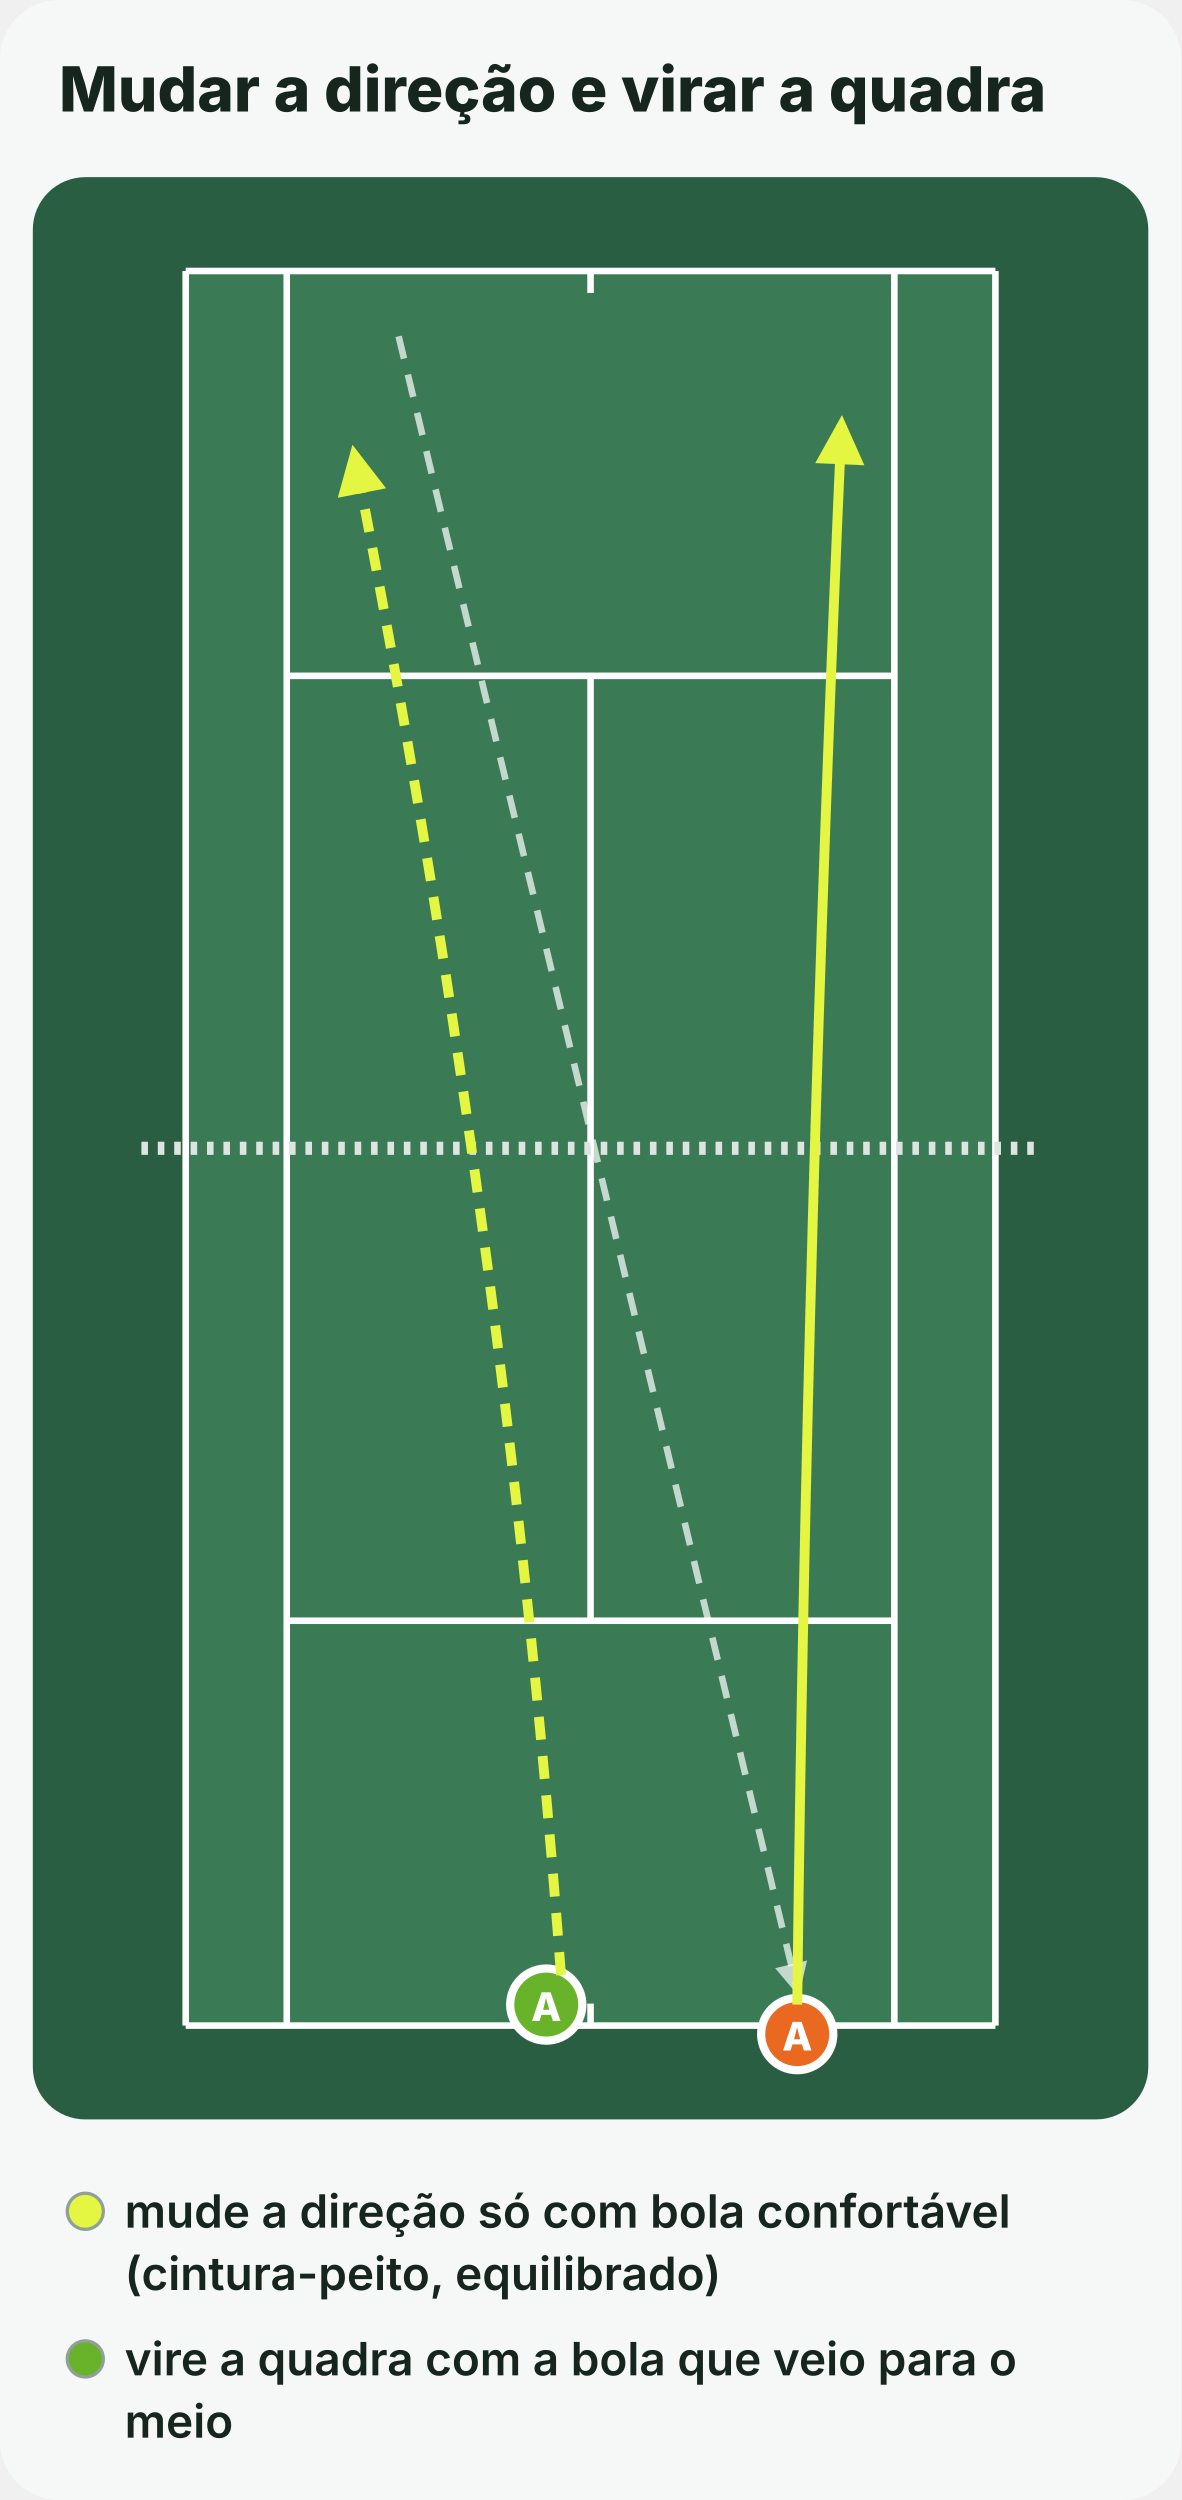
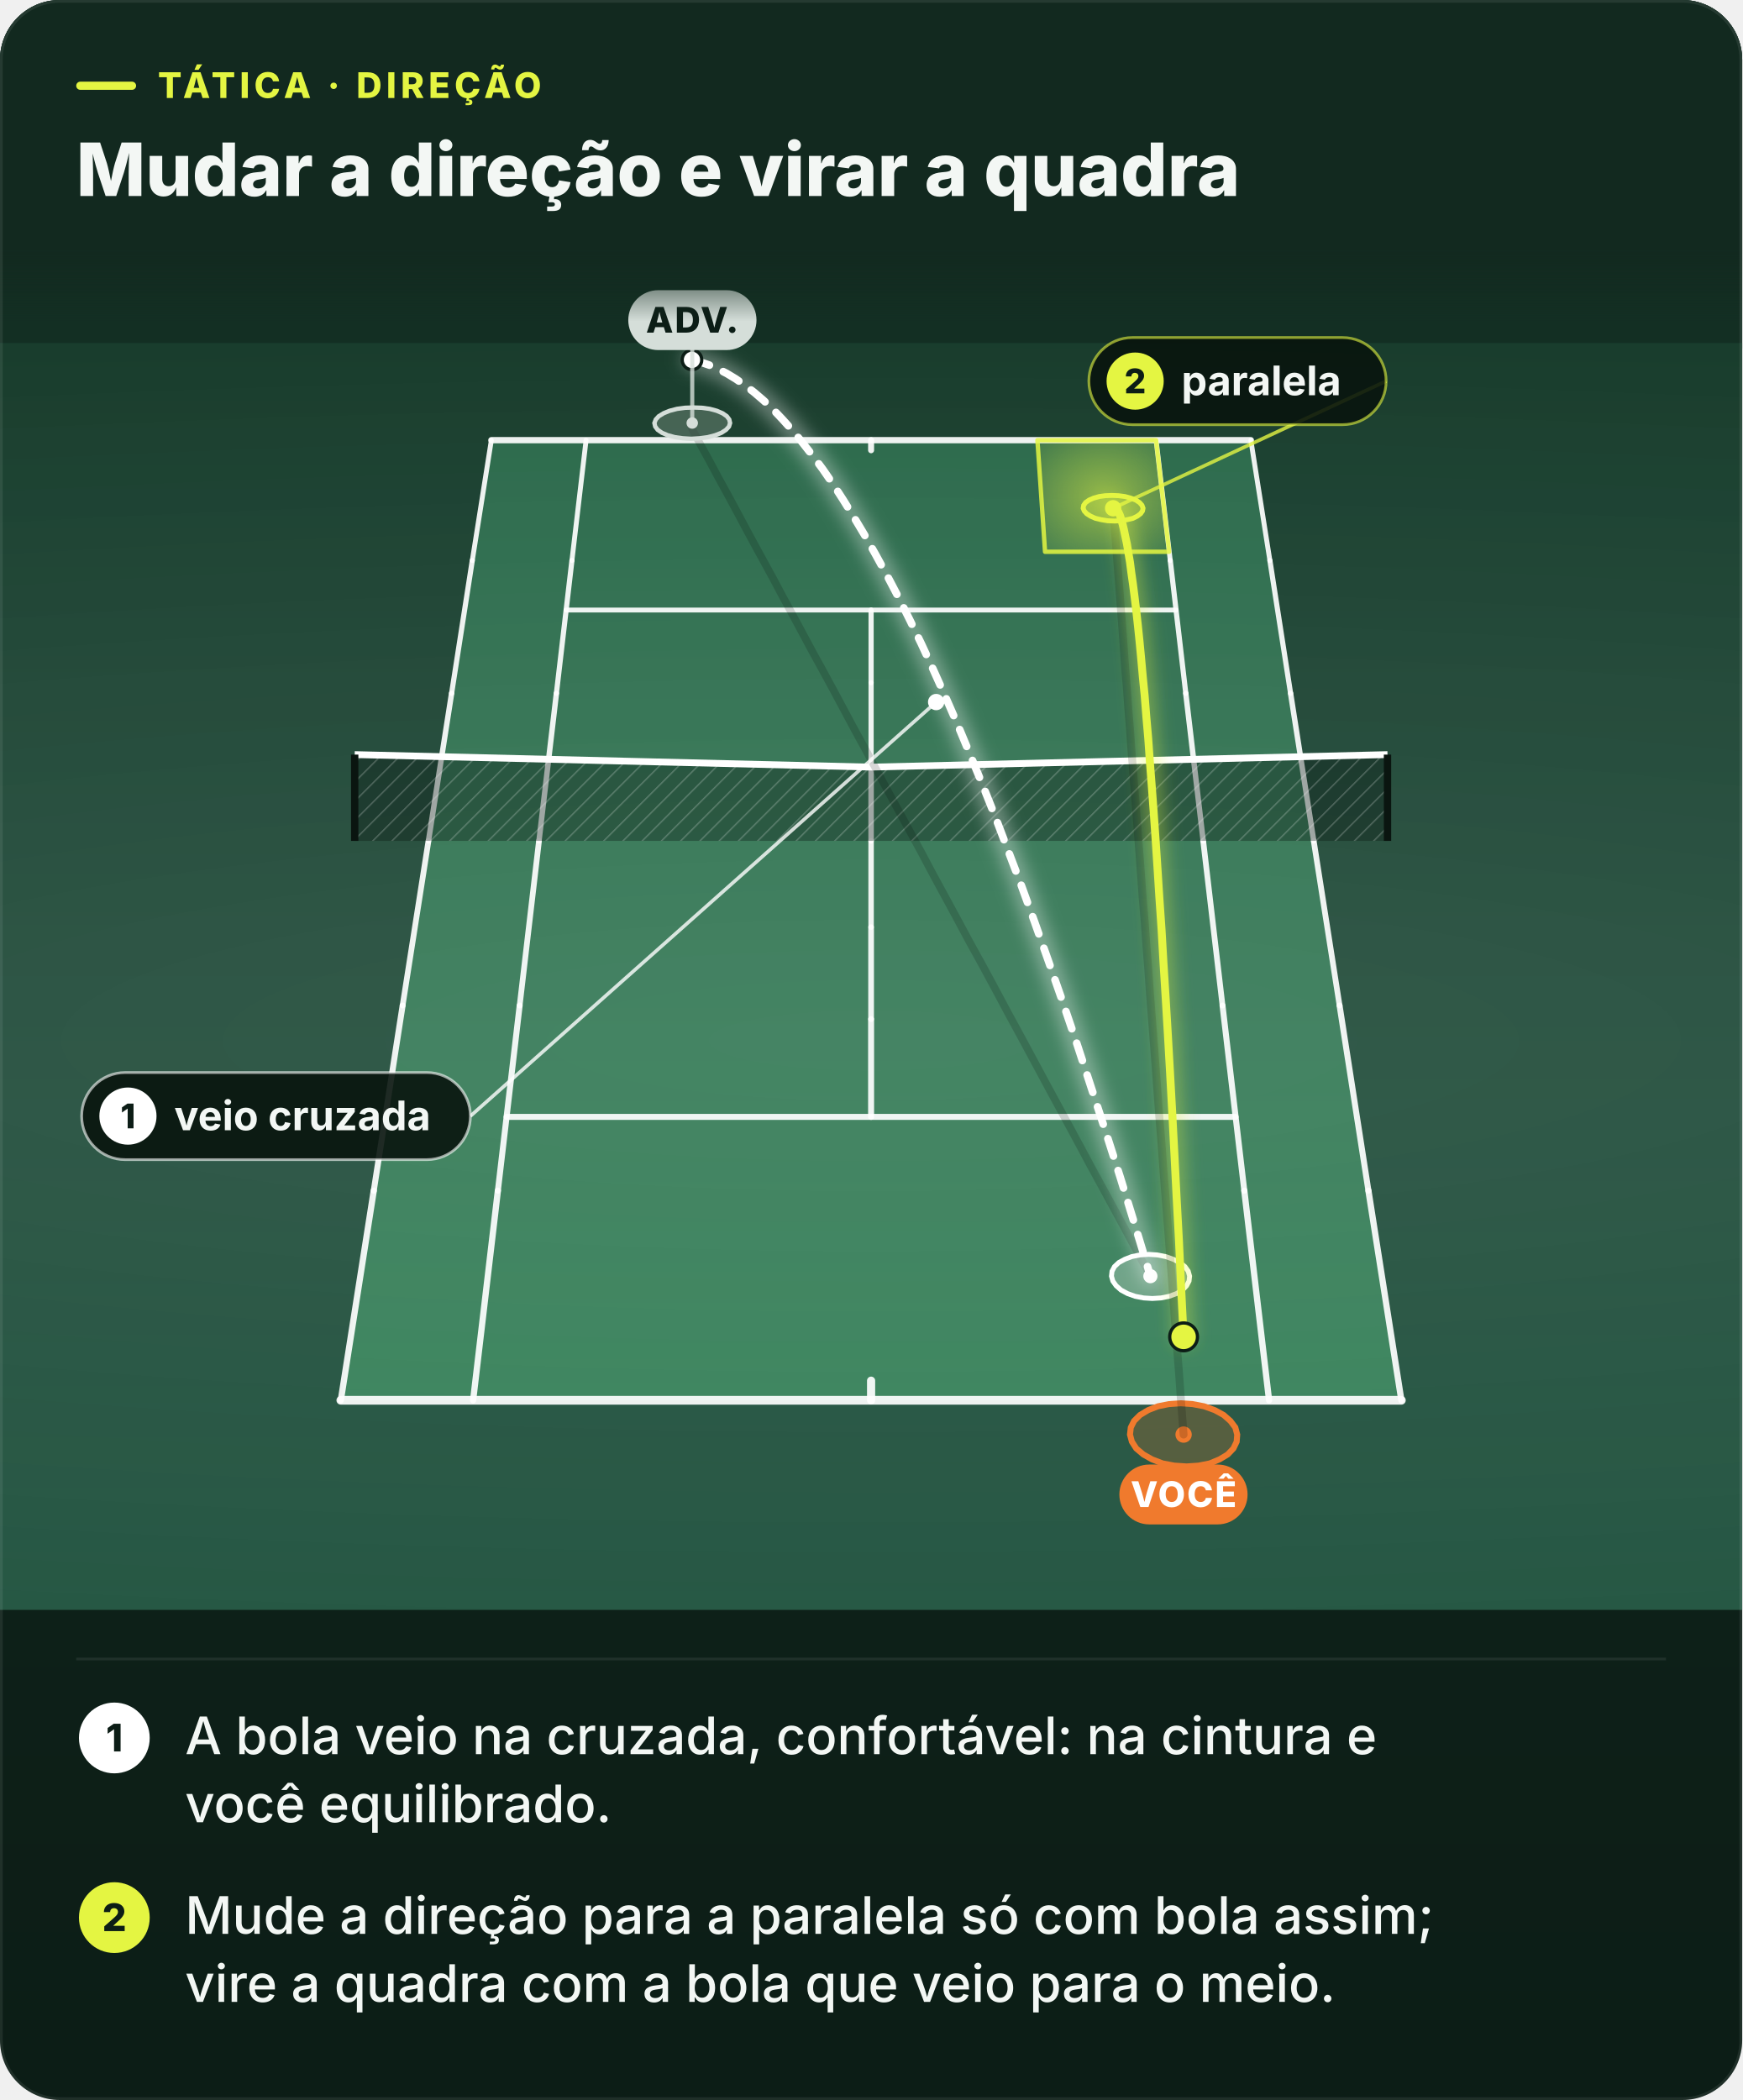
- <svg xmlns="http://www.w3.org/2000/svg" viewBox="0 0 360 762" width="360" height="762" role="img" aria-label="Mudar a direção e virar a quadra" font-family="Inter, system-ui, -apple-system, Segoe UI, sans-serif">
+ <svg xmlns="http://www.w3.org/2000/svg" viewBox="0 0 640 771.442" width="640" height="771.442" role="img" aria-label="Mudar a direção e virar a quadra" font-family="Inter, -apple-system, BlinkMacSystemFont, Segoe UI, Roboto, system-ui, sans-serif">
  <defs>
-     <marker id="seta" viewBox="0 0 10 10" refX="8" refY="5" markerWidth="5" markerHeight="5" orient="auto-start-reverse">
-       <path d="M0 0L10 5L0 10z" fill="context-stroke" />
-     </marker>
+     <linearGradient id="gFundo" x1="0" y1="0" x2="0" y2="1">
+       <stop offset="0" stop-color="#12291F" />
+       <stop offset="1" stop-color="#0C1D16" />
+     </linearGradient>
+     <clipPath id="cCartao">
+       <rect width="640" height="771.442" rx="22" />
+     </clipPath>
+     <filter id="fBrilho" x="-50%" y="-50%" width="200%" height="200%">
+       <feGaussianBlur stdDeviation="3" />
+     </filter>
+     <linearGradient id="gSombraTopo" x1="0" y1="0" x2="0" y2="1">
+       <stop offset="0" stop-color="#12291F" />
+       <stop offset="1" stop-color="#12291F" stop-opacity="0" />
+     </linearGradient>
  </defs>
-   <rect width="360" height="762" rx="18" fill="#F6F8F7" />
-   <text x="18" y="34" font-size="19" font-weight="800" fill="#17251F">Mudar a direção e virar a quadra</text>
-   <rect x="10" y="54" width="340" height="592" rx="16" fill="#2A5E43" />
-   <rect x="56.6" y="82.6" width="246.8" height="534.8" fill="#3A7B56" />
-   <line x1="56.6" y1="617.4" x2="303.4" y2="617.4" stroke="#fff" stroke-width="2" />
-   <line x1="56.6" y1="82.6" x2="303.4" y2="82.6" stroke="#fff" stroke-width="2" />
-   <line x1="56.6" y1="617.4" x2="56.6" y2="82.6" stroke="#fff" stroke-width="2" />
-   <line x1="303.4" y1="617.4" x2="303.4" y2="82.6" stroke="#fff" stroke-width="2" />
-   <line x1="87.4" y1="617.4" x2="87.4" y2="82.6" stroke="#fff" stroke-width="2" />
-   <line x1="272.6" y1="617.4" x2="272.6" y2="82.6" stroke="#fff" stroke-width="2" />
-   <line x1="87.4" y1="494" x2="272.6" y2="494" stroke="#fff" stroke-width="2" />
-   <line x1="87.4" y1="206" x2="272.6" y2="206" stroke="#fff" stroke-width="2" />
-   <line x1="180" y1="494" x2="180" y2="206" stroke="#fff" stroke-width="2" />
-   <line x1="180" y1="617.4" x2="180" y2="610.7" stroke="#fff" stroke-width="2" />
-   <line x1="180" y1="82.6" x2="180" y2="89.3" stroke="#fff" stroke-width="2" />
-   <line x1="43.1" y1="350" x2="316.9" y2="350" stroke="#DDE5E0" stroke-width="4" stroke-dasharray="2 3" />
-   <circle cx="243" cy="620" r="11" fill="#E8691F" stroke="#fff" stroke-width="2.5" />
-   <text x="243" y="625" font-size="12" font-weight="800" fill="#fff" text-anchor="middle">A</text>
-   <path d="M121.5 102.5 Q182.3 354.5 243 606.5" fill="none" stroke="rgba(255,255,255,.7)" stroke-width="2" stroke-dasharray="7 5" marker-end="url(#seta)" />
-   <path d="M243 611 Q245.8 370.3 256.5 129.5" fill="none" stroke="#E4F542" stroke-width="3" marker-end="url(#seta)" />
-   <circle cx="166.5" cy="611" r="11" fill="#69B32A" stroke="#fff" stroke-width="2.5" />
-   <text x="166.5" y="616" font-size="12" font-weight="800" fill="#fff" text-anchor="middle">A</text>
-   <path d="M171 602 Q153.5 370.3 108 138.5" fill="none" stroke="#E4F542" stroke-width="3" stroke-dasharray="7 5" marker-end="url(#seta)" />
-   <circle cx="26" cy="674" r="5.5" fill="#E4F542" stroke="#8FA097" stroke-width="1" />
-   <text x="38" y="679" font-size="14" font-weight="600" fill="#17251F">mude a direção só com bola confortável</text>
-   <text x="38" y="698" font-size="14" font-weight="600" fill="#17251F">(cintura-peito, equilibrado)</text>
-   <circle cx="26" cy="719" r="5.5" fill="#69B32A" stroke="#8FA097" stroke-width="1" />
-   <text x="38" y="724" font-size="14" font-weight="600" fill="#17251F">vire a quadra com a bola que veio para o</text>
-   <text x="38" y="743" font-size="14" font-weight="600" fill="#17251F">meio</text>
+   <g clip-path="url(#cCartao)">
+     <rect width="640" height="771.442" fill="url(#gFundo)" />
+     <defs>
+       <linearGradient id="gFora" x1="0" y1="0" x2="0" y2="1">
+         <stop offset="0" stop-color="#173B2B" />
+         <stop offset="1" stop-color="#215440" />
+       </linearGradient>
+       <linearGradient id="gQuadra" x1="0" y1="0" x2="0" y2="1">
+         <stop offset="0" stop-color="#2A684A" />
+         <stop offset="1" stop-color="#358058" />
+       </linearGradient>
+       <radialGradient id="gLuz" cx=".5" cy=".55" r=".6">
+         <stop offset="0" stop-color="#fff" stop-opacity=".10" />
+         <stop offset="1" stop-color="#fff" stop-opacity="0" />
+       </radialGradient>
+       <pattern id="pRede" width="5" height="5" patternUnits="userSpaceOnUse" patternTransform="rotate(45)">
+         <line x1="0" y1="0" x2="0" y2="5" stroke="#fff" stroke-opacity=".22" stroke-width="1" />
+       </pattern>
+     </defs>
+     <rect width="640" height="128" fill="#132F23" />
+     <polygon points="-1018.4,591.4 1658.4,591.4 1186.5,126 -546.5,126" fill="url(#gFora)" />
+     <polygon points="125.2,514.4 514.8,514.4 459.5,161.7 180.5,161.7" fill="url(#gQuadra)" />
+     <polygon points="-1018.4,591.4 1658.4,591.4 1186.5,126 -546.5,126" fill="url(#gLuz)" />
+     <line x1="125.2" y1="514.4" x2="514.8" y2="514.4" stroke="rgba(255,255,255,.92)" stroke-width="3.2" stroke-linecap="round" />
+     <line x1="180.5" y1="161.7" x2="459.5" y2="161.7" stroke="rgba(255,255,255,.92)" stroke-width="2.3" stroke-linecap="round" />
+     <line x1="125.2" y1="514.4" x2="137.3" y2="437.4" stroke="rgba(255,255,255,.92)" stroke-width="2.3" stroke-linecap="round" />
+     <line x1="137.3" y1="437.4" x2="147.9" y2="369.4" stroke="rgba(255,255,255,.92)" stroke-width="2.2" stroke-linecap="round" />
+     <line x1="147.9" y1="369.4" x2="157.4" y2="308.9" stroke="rgba(255,255,255,.92)" stroke-width="2.1" stroke-linecap="round" />
+     <line x1="157.4" y1="308.9" x2="165.9" y2="254.7" stroke="rgba(255,255,255,.92)" stroke-width="2" stroke-linecap="round" />
+     <line x1="165.9" y1="254.7" x2="173.5" y2="205.9" stroke="rgba(255,255,255,.92)" stroke-width="1.9" stroke-linecap="round" />
+     <line x1="173.5" y1="205.9" x2="180.5" y2="161.7" stroke="rgba(255,255,255,.92)" stroke-width="1.8" stroke-linecap="round" />
+     <line x1="514.8" y1="514.4" x2="502.7" y2="437.4" stroke="rgba(255,255,255,.92)" stroke-width="2.3" stroke-linecap="round" />
+     <line x1="502.7" y1="437.4" x2="492.1" y2="369.4" stroke="rgba(255,255,255,.92)" stroke-width="2.2" stroke-linecap="round" />
+     <line x1="492.1" y1="369.4" x2="482.6" y2="308.9" stroke="rgba(255,255,255,.92)" stroke-width="2.1" stroke-linecap="round" />
+     <line x1="482.6" y1="308.9" x2="474.1" y2="254.7" stroke="rgba(255,255,255,.92)" stroke-width="2" stroke-linecap="round" />
+     <line x1="474.1" y1="254.7" x2="466.5" y2="205.9" stroke="rgba(255,255,255,.92)" stroke-width="1.9" stroke-linecap="round" />
+     <line x1="466.5" y1="205.9" x2="459.5" y2="161.7" stroke="rgba(255,255,255,.92)" stroke-width="1.8" stroke-linecap="round" />
+     <line x1="173.8" y1="514.4" x2="182.9" y2="437.4" stroke="rgba(255,255,255,.92)" stroke-width="2.3" stroke-linecap="round" />
+     <line x1="182.9" y1="437.4" x2="190.9" y2="369.4" stroke="rgba(255,255,255,.92)" stroke-width="2.2" stroke-linecap="round" />
+     <line x1="190.9" y1="369.4" x2="198" y2="308.9" stroke="rgba(255,255,255,.92)" stroke-width="2.1" stroke-linecap="round" />
+     <line x1="198" y1="308.9" x2="204.4" y2="254.7" stroke="rgba(255,255,255,.92)" stroke-width="2" stroke-linecap="round" />
+     <line x1="204.4" y1="254.7" x2="210.1" y2="205.9" stroke="rgba(255,255,255,.92)" stroke-width="1.9" stroke-linecap="round" />
+     <line x1="210.1" y1="205.9" x2="215.3" y2="161.7" stroke="rgba(255,255,255,.92)" stroke-width="1.8" stroke-linecap="round" />
+     <line x1="466.2" y1="514.4" x2="457.1" y2="437.4" stroke="rgba(255,255,255,.92)" stroke-width="2.3" stroke-linecap="round" />
+     <line x1="457.1" y1="437.4" x2="449.1" y2="369.4" stroke="rgba(255,255,255,.92)" stroke-width="2.2" stroke-linecap="round" />
+     <line x1="449.1" y1="369.4" x2="442" y2="308.9" stroke="rgba(255,255,255,.92)" stroke-width="2.1" stroke-linecap="round" />
+     <line x1="442" y1="308.9" x2="435.6" y2="254.7" stroke="rgba(255,255,255,.92)" stroke-width="2" stroke-linecap="round" />
+     <line x1="435.6" y1="254.7" x2="429.9" y2="205.9" stroke="rgba(255,255,255,.92)" stroke-width="1.9" stroke-linecap="round" />
+     <line x1="429.9" y1="205.9" x2="424.7" y2="161.7" stroke="rgba(255,255,255,.92)" stroke-width="1.8" stroke-linecap="round" />
+     <line x1="186.1" y1="410.3" x2="453.9" y2="410.3" stroke="rgba(255,255,255,.92)" stroke-width="2.2" stroke-linecap="round" />
+     <line x1="208" y1="224.1" x2="432" y2="224.1" stroke="rgba(255,255,255,.92)" stroke-width="1.8" stroke-linecap="round" />
+     <line x1="320" y1="410.3" x2="320" y2="374.4" stroke="rgba(255,255,255,.92)" stroke-width="2.2" stroke-linecap="round" />
+     <line x1="320" y1="374.4" x2="320" y2="340.6" stroke="rgba(255,255,255,.92)" stroke-width="2.1" stroke-linecap="round" />
+     <line x1="320" y1="340.6" x2="320" y2="308.9" stroke="rgba(255,255,255,.92)" stroke-width="2" stroke-linecap="round" />
+     <line x1="320" y1="308.9" x2="320" y2="279" stroke="rgba(255,255,255,.92)" stroke-width="2" stroke-linecap="round" />
+     <line x1="320" y1="279" x2="320" y2="250.8" stroke="rgba(255,255,255,.92)" stroke-width="1.9" stroke-linecap="round" />
+     <line x1="320" y1="250.8" x2="320" y2="224.1" stroke="rgba(255,255,255,.92)" stroke-width="1.9" stroke-linecap="round" />
+     <line x1="320" y1="514.4" x2="320" y2="507.2" stroke="rgba(255,255,255,.92)" stroke-width="3" stroke-linecap="round" />
+     <line x1="320" y1="161.7" x2="320" y2="165.4" stroke="rgba(255,255,255,.92)" stroke-width="2.2" stroke-linecap="round" />
+     <polygon points="130.3,308.9 509.7,308.9 509.7,277.2 320,281.8 130.3,277.2" fill="rgba(10,25,18,.35)" />
+     <polygon points="130.3,308.9 509.7,308.9 509.7,277.2 320,281.8 130.3,277.2" fill="url(#pRede)" />
+     <polyline points="130.3,277.2 320,281.8 509.7,277.2" fill="none" stroke="#fff" stroke-width="2.5" stroke-linejoin="round" />
+     <line x1="130.3" y1="308.9" x2="130.3" y2="277.2" stroke="#0A1510" stroke-width="2.7" />
+     <line x1="509.7" y1="308.9" x2="509.7" y2="277.2" stroke="#0A1510" stroke-width="2.7" />
+     <path d="M254.2 157.5 L257.3 163.3 L260.5 169.1 L263.7 175.1 L267 181.1 L270.3 187.2 L273.6 193.4 L277 199.7 L280.5 206.1 L284 212.5 L287.5 219.1 L291.1 225.7 L294.7 232.4 L298.4 239.3 L302.2 246.2 L306 253.2 L309.8 260.3 L313.7 267.6 L317.7 274.9 L321.7 282.3 L325.8 289.9 L330 297.6 L334.2 305.3 L338.5 313.2 L342.8 321.3 L347.2 329.4 L351.7 337.7 L356.2 346.1 L360.9 354.6 L365.6 363.3 L370.3 372.1 L375.2 381.1 L380.1 390.2 L385.1 399.5 L390.2 408.9 L395.4 418.5 L400.6 428.2 L406 438.1 L411.5 448.2 L417 458.4 L422.6 468.8" fill="none" stroke="#000" stroke-opacity=".16" stroke-width="2.8" stroke-linecap="round" />
+     <path d="M254.2 132.2 L257.3 133 L260.5 134.1 L263.7 135.5 L267 137.2 L270.3 139.2 L273.6 141.5 L277 144.1 L280.5 147.1 L284 150.4 L287.5 154.1 L291.1 158.1 L294.7 162.5 L298.4 167.2 L302.2 172.3 L306 177.8 L309.8 183.7 L313.7 190 L317.7 196.7 L321.7 203.8 L325.8 211.3 L330 219.3 L334.2 227.7 L338.5 236.6 L342.8 245.9 L347.2 255.7 L351.7 266 L356.2 276.8 L360.9 288.2 L365.6 300 L370.3 312.4 L375.2 325.3 L380.1 338.8 L385.1 352.9 L390.2 367.5 L395.4 382.8 L400.6 398.7 L406 415.2 L411.5 432.4 L417 450.3 L422.6 468.8" fill="none" stroke="#fff" stroke-opacity=".35" stroke-width="7.2" stroke-linecap="round" filter="url(#fBrilho)" />
+     <path d="M254.2 132.2 L257.3 133 L260.5 134.1 L263.7 135.5 L267 137.2 L270.3 139.2 L273.6 141.5 L277 144.1 L280.5 147.1 L284 150.4 L287.5 154.1 L291.1 158.1 L294.7 162.5 L298.4 167.2 L302.2 172.3 L306 177.8 L309.8 183.7 L313.7 190 L317.7 196.7 L321.7 203.8 L325.8 211.3 L330 219.3 L334.2 227.7 L338.5 236.6 L342.8 245.9 L347.2 255.7 L351.7 266 L356.2 276.8 L360.9 288.2 L365.6 300 L370.3 312.4 L375.2 325.3 L380.1 338.8 L385.1 352.9 L390.2 367.5 L395.4 382.8 L400.6 398.7 L406 415.2 L411.5 432.4 L417 450.3 L422.6 468.8" fill="none" stroke="#fff" stroke-width="2.8" stroke-linecap="round" stroke-dasharray="6.7 5.6" />
+     <circle cx="254.2" cy="132.2" r="3.6" fill="#fff" stroke="#0C1D16" stroke-width="1.2" />
+     <polygon points="437,468.8 436.5,467 435.3,465.3 433.4,463.8 431,462.6 428.2,461.6 425.1,461 422,460.8 418.8,461 415.8,461.6 413.2,462.6 411,463.8 409.4,465.3 408.5,467 408.3,468.8 408.8,470.6 410,472.3 411.8,473.9 414.2,475.2 417,476.2 420.1,476.8 423.3,477 426.5,476.8 429.5,476.2 432.2,475.2 434.4,473.9 435.9,472.3 436.8,470.6" fill="#fff" fill-opacity=".25" stroke="#fff" stroke-width="1.8" />
+     <circle cx="422.6" cy="468.8" r="2.6" fill="#fff" />
+     <polygon points="454.5,527 453.8,524.4 452,522 449.5,519.8 446.2,518 442.3,516.6 438.1,515.8 433.7,515.5 429.4,515.8 425.4,516.6 421.8,518 418.8,519.8 416.6,522 415.4,524.4 415.1,527 415.8,529.6 417.4,532.1 420,534.3 423.2,536.1 427.1,537.6 431.4,538.4 435.9,538.7 440.3,538.4 444.4,537.6 448,536.1 451,534.3 453.1,532.1 454.3,529.6" fill="#F07A2D" fill-opacity=".22" stroke="#F07A2D" stroke-width="2.2" />
+     <circle cx="434.8" cy="527" r="3" fill="#F07A2D" />
+     <rect x="411.2" y="538" width="47.1" height="22" rx="11" fill="#F07A2D" />
+     <text x="434.8" y="553.6" font-size="13" font-weight="800" fill="#fff" letter-spacing="0.6" text-anchor="middle">VOCÊ</text>
+     <path d="M434.8 527 L433.9 515.4 L433.1 504.1 L432.2 492.9 L431.4 482 L430.6 471.2 L429.8 460.7 L429 450.3 L428.2 440.1 L427.4 430.1 L426.7 420.2 L425.9 410.5 L425.2 401 L424.5 391.6 L423.8 382.4 L423.1 373.3 L422.4 364.4 L421.8 355.7 L421.1 347 L420.5 338.5 L419.8 330.2 L419.2 321.9 L418.6 313.8 L418 305.8 L417.4 298 L416.8 290.2 L416.2 282.6 L415.6 275.1 L415.1 267.7 L414.5 260.4 L414 253.2 L413.4 246.1 L412.9 239.1 L412.4 232.3 L411.9 225.5 L411.4 218.8 L410.9 212.2 L410.4 205.7 L409.9 199.2 L409.4 192.9 L408.9 186.7" fill="none" stroke="#000" stroke-opacity=".16" stroke-width="2.9" stroke-linecap="round" />
+     <path d="M434.8 491.1 L433.9 473.1 L433.1 455.9 L432.2 439.3 L431.4 423.5 L430.6 408.2 L429.8 393.7 L429 379.7 L428.2 366.4 L427.4 353.6 L426.7 341.4 L425.9 329.8 L425.2 318.8 L424.5 308.2 L423.8 298.2 L423.1 288.7 L422.4 279.7 L421.8 271.2 L421.1 263.2 L420.5 255.6 L419.8 248.5 L419.2 241.8 L418.6 235.5 L418 229.7 L417.4 224.3 L416.8 219.3 L416.2 214.6 L415.6 210.4 L415.1 206.5 L414.5 203 L414 199.9 L413.4 197.1 L412.9 194.7 L412.4 192.6 L411.9 190.8 L411.4 189.3 L410.9 188.2 L410.4 187.4 L409.9 186.8 L409.4 186.6 L408.9 186.7" fill="none" stroke="#E4F542" stroke-opacity=".35" stroke-width="7.5" stroke-linecap="round" filter="url(#fBrilho)" />
+     <path d="M434.8 491.1 L433.9 473.1 L433.1 455.9 L432.2 439.3 L431.4 423.5 L430.6 408.2 L429.8 393.7 L429 379.7 L428.2 366.4 L427.4 353.6 L426.7 341.4 L425.9 329.8 L425.2 318.8 L424.5 308.2 L423.8 298.2 L423.1 288.7 L422.4 279.7 L421.8 271.2 L421.1 263.2 L420.5 255.6 L419.8 248.5 L419.2 241.8 L418.6 235.5 L418 229.7 L417.4 224.3 L416.8 219.3 L416.2 214.6 L415.6 210.4 L415.1 206.5 L414.5 203 L414 199.9 L413.4 197.1 L412.9 194.7 L412.4 192.6 L411.9 190.8 L411.4 189.3 L410.9 188.2 L410.4 187.4 L409.9 186.8 L409.4 186.6 L408.9 186.7" fill="none" stroke="#E4F542" stroke-width="2.9" stroke-linecap="round" />
+     <circle cx="434.8" cy="491.1" r="5.1" fill="#E4F542" stroke="#0C1D16" stroke-width="1.2" />
+     <polygon points="419.9,186.7 419.5,185.6 418.6,184.6 417.2,183.7 415.4,183 413.2,182.4 410.9,182.1 408.5,182 406,182.1 403.8,182.4 401.7,183 400.1,183.7 398.8,184.6 398.1,185.6 397.9,186.7 398.3,187.7 399.2,188.7 400.6,189.6 402.4,190.4 404.5,190.9 406.9,191.3 409.4,191.4 411.8,191.3 414.1,190.9 416.2,190.4 417.8,189.6 419,188.7 419.7,187.7" fill="#E4F542" fill-opacity=".25" stroke="#E4F542" stroke-width="1.8" />
+     <circle cx="408.9" cy="186.7" r="2.6" fill="#E4F542" />
+     <polygon points="268.2,155.4 267.9,154.1 267,152.9 265.4,151.8 263.3,150.9 260.7,150.2 257.8,149.8 254.8,149.7 251.7,149.8 248.7,150.2 246,150.9 243.8,151.8 242,152.9 240.9,154.1 240.4,155.4 240.7,156.7 241.6,157.9 243.2,159 245.3,159.9 247.9,160.6 250.8,161 253.9,161.2 257,161 260,160.6 262.7,159.9 265,159 266.7,157.9 267.8,156.7" fill="#D5DED9" fill-opacity=".22" stroke="#D5DED9" stroke-width="1.6" />
+     <circle cx="254.3" cy="155.4" r="2.1" fill="#D5DED9" />
+     <line x1="254.3" y1="155.4" x2="254.3" y2="127.6" stroke="#D5DED9" stroke-opacity=".8" stroke-width="1.5" />
+     <rect x="230.8" y="106.6" width="47.1" height="22" rx="11" fill="#D5DED9" />
+     <text x="254.3" y="122.2" font-size="13" font-weight="800" fill="#0C1D16" letter-spacing="0.6" text-anchor="middle">ADV.</text>
+     <defs>
+       <radialGradient id="gZ1" cx=".5" cy=".5" r=".7">
+         <stop offset="0" stop-color="#E4F542" stop-opacity=".55" />
+         <stop offset="1" stop-color="#E4F542" stop-opacity=".10" />
+       </radialGradient>
+     </defs>
+     <polygon points="383.9,202.7 429.5,202.7 424.7,161.7 381.1,161.7" fill="url(#gZ1)" stroke="#E4F542" stroke-opacity=".85" stroke-width="1.6" stroke-linejoin="round" />
+     <line x1="343.9" y1="257.9" x2="172.8" y2="410" stroke="#fff" stroke-opacity=".8" stroke-width="1.3" />
+     <circle cx="343.9" cy="257.9" r="3" fill="#fff" />
+     <rect x="30" y="394" width="142.8" height="32" rx="16" fill="rgba(8,20,14,.9)" stroke="#fff" stroke-opacity=".6" />
+     <circle cx="47" cy="410" r="10.5" fill="#fff" />
+     <text x="47" y="414.5" font-size="12.5" font-weight="800" fill="#0C1D16" text-anchor="middle">1</text>
+     <text x="64" y="415.2" font-size="15" font-weight="700" fill="#F3F7F4">veio cruzada</text>
+     <line x1="408.9" y1="186.7" x2="509.2" y2="140" stroke="#E4F542" stroke-opacity=".8" stroke-width="1.3" />
+     <circle cx="408.9" cy="186.7" r="3" fill="#E4F542" />
+     <rect x="400" y="124" width="109.2" height="32" rx="16" fill="rgba(8,20,14,.9)" stroke="#E4F542" stroke-opacity=".6" />
+     <circle cx="417" cy="140" r="10.5" fill="#E4F542" />
+     <text x="417" y="144.5" font-size="12.5" font-weight="800" fill="#0C1D16" text-anchor="middle">2</text>
+     <text x="434" y="145.2" font-size="15" font-weight="700" fill="#F3F7F4">paralela</text>
+     <rect width="640" height="92" fill="#12291F" />
+     <rect y="92" width="640" height="26" fill="url(#gSombraTopo)" />
+     <rect x="28" y="30" width="22" height="3" rx="1.5" fill="#E4F542" />
+     <text x="58" y="36" font-size="13" font-weight="800" fill="#E4F542" letter-spacing="1.6">TÁTICA · DIREÇÃO</text>
+     <text x="28" y="72" font-size="27" font-weight="800" fill="#F3F7F4">Mudar a direção e virar a quadra</text>
+     <line x1="28" y1="609.442" x2="612" y2="609.442" stroke="rgba(255,255,255,.08)" />
+     <circle cx="42" cy="638.442" r="13" fill="#fff" />
+     <text x="42" y="643.4" font-size="14" font-weight="800" fill="#0C1D16" text-anchor="middle">1</text>
+     <text x="68" y="644.4" font-size="19" font-weight="500" fill="#F3F7F4">A bola veio na cruzada, confortável: na cintura e</text>
+     <text x="68" y="669.4" font-size="19" font-weight="500" fill="#F3F7F4">você equilibrado.</text>
+     <circle cx="42" cy="704.442" r="13" fill="#E4F542" />
+     <text x="42" y="709.4" font-size="14" font-weight="800" fill="#0C1D16" text-anchor="middle">2</text>
+     <text x="68" y="710.4" font-size="19" font-weight="500" fill="#F3F7F4">Mude a direção para a paralela só com bola assim;</text>
+     <text x="68" y="735.4" font-size="19" font-weight="500" fill="#F3F7F4">vire a quadra com a bola que veio para o meio.</text>
+   </g>
+   <rect x=".5" y=".5" width="639" height="770.442" rx="21.5" fill="none" stroke="rgba(255,255,255,.08)" />
</svg>
